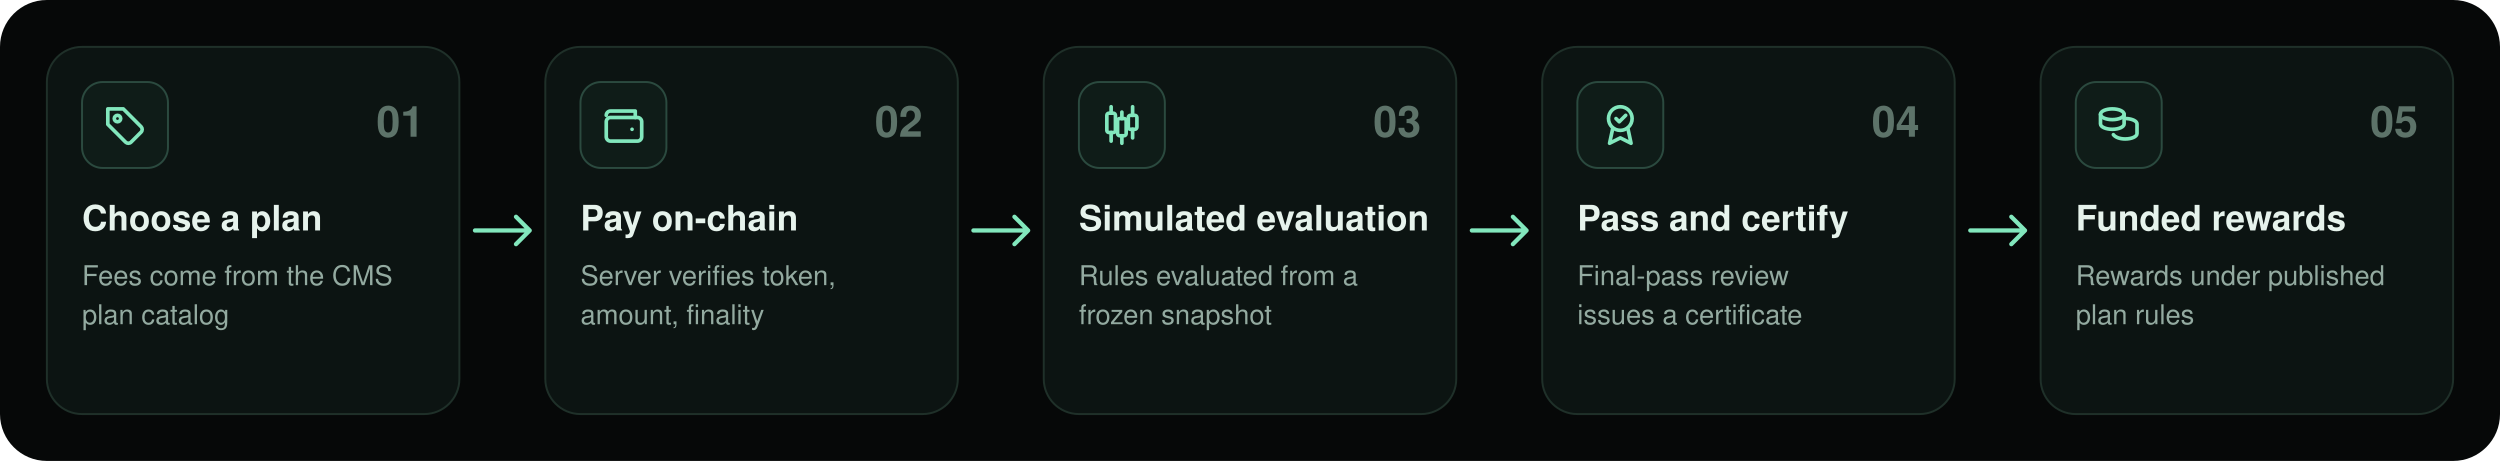
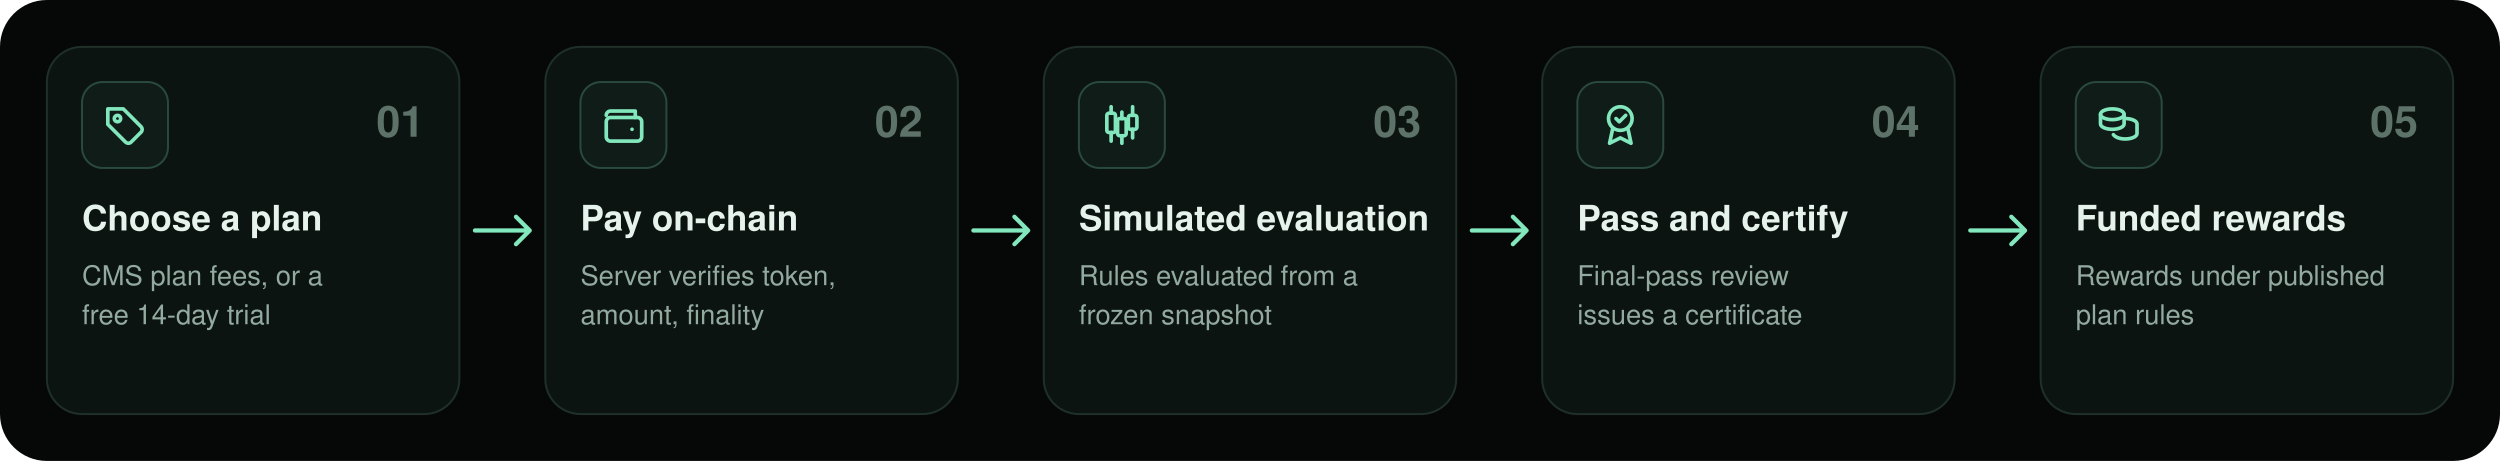
<svg xmlns="http://www.w3.org/2000/svg" width="1280" height="236" viewBox="0 0 1280 236" role="img" aria-labelledby="title">
  <g font-family="Ubuntu,Segoe UI,Helvetica,Arial,sans-serif">
    <rect width="1280" height="236" rx="24" fill="#060808" />
    <rect x="24" y="24" width="211.2" height="188" rx="18" fill="#0c1412" stroke="#1f3029" />
    <rect x="42" y="42" width="44" height="44" rx="10.56" fill="#0f1c18" stroke="#2b4a3f" />
    <g transform="translate(50.8 50.8) scale(1.1)" fill="none" stroke="#82e7bd" stroke-width="1.7" stroke-linecap="round" stroke-linejoin="round">
      <path d="M4 4.5h7.2l8.3 8.3a1.8 1.8 0 0 1 0 2.5l-4.7 4.7a1.8 1.8 0 0 1-2.5 0L4 11.7Z" />
      <circle cx="8.5" cy="9" r="1.5" />
    </g>
    <text x="217.2" y="70" font-size="22" fill="#5d7369" font-weight="700" text-anchor="end">01</text>
    <text x="42" y="118" font-size="18" fill="#e6f3ec" font-weight="700" text-anchor="start">Choose a plan</text>
-     <text x="42" y="146" font-size="14" fill="#93aaa0" font-weight="400" text-anchor="start">Fees come from the CMS</text>
-     <text x="42" y="166" font-size="14" fill="#93aaa0" font-weight="400" text-anchor="start">plan catalog</text>
+     <text x="42" y="146" font-size="14" fill="#93aaa0" font-weight="400" text-anchor="start">CMS plan fees, or a</text>
+     <text x="42" y="166" font-size="14" fill="#93aaa0" font-weight="400" text-anchor="start">free 14-day trial</text>
    <path d="M243.2 118h28m-7 -7 7 7-7 7" fill="none" stroke="#82e7bd" stroke-width="2.2" stroke-linecap="round" stroke-linejoin="round" />
    <rect x="279.2" y="24" width="211.2" height="188" rx="18" fill="#0c1412" stroke="#1f3029" />
    <rect x="297.2" y="42" width="44" height="44" rx="10.56" fill="#0f1c18" stroke="#2b4a3f" />
    <g transform="translate(306 50.8) scale(1.1)" fill="none" stroke="#82e7bd" stroke-width="1.7" stroke-linecap="round" stroke-linejoin="round">
      <path d="M4 7.5a2 2 0 0 1 2-2h11.5v3" />
      <rect x="4" y="8.5" width="16.5" height="11" rx="2" />
      <path d="M16 14h.01" />
    </g>
    <text x="472.4" y="70" font-size="22" fill="#5d7369" font-weight="700" text-anchor="end">02</text>
    <text x="297.2" y="118" font-size="18" fill="#e6f3ec" font-weight="700" text-anchor="start">Pay on-chain</text>
    <text x="297.2" y="146" font-size="14" fill="#93aaa0" font-weight="400" text-anchor="start">Server verifies token,</text>
    <text x="297.2" y="166" font-size="14" fill="#93aaa0" font-weight="400" text-anchor="start">amount, finality</text>
    <path d="M498.4 118h28m-7 -7 7 7-7 7" fill="none" stroke="#82e7bd" stroke-width="2.2" stroke-linecap="round" stroke-linejoin="round" />
    <rect x="534.4" y="24" width="211.2" height="188" rx="18" fill="#0c1412" stroke="#1f3029" />
    <rect x="552.4" y="42" width="44" height="44" rx="10.56" fill="#0f1c18" stroke="#2b4a3f" />
    <g transform="translate(561.2 50.8) scale(1.1)" fill="none" stroke="#82e7bd" stroke-width="1.7" stroke-linecap="round" stroke-linejoin="round">
      <path d="M7 3.5v3M7 15.5v4M12 6v3M12 17v3.5M17 3.5v4M17 14v4" />
      <rect x="5" y="6.5" width="4" height="9" rx="1" />
      <rect x="10" y="9" width="4" height="8" rx="1" />
      <rect x="15" y="7.5" width="4" height="6.5" rx="1" />
    </g>
    <text x="727.6" y="70" font-size="22" fill="#5d7369" font-weight="700" text-anchor="end">03</text>
    <text x="552.4" y="118" font-size="18" fill="#e6f3ec" font-weight="700" text-anchor="start">Simulated evaluation</text>
    <text x="552.4" y="146" font-size="14" fill="#93aaa0" font-weight="400" text-anchor="start">Rules evaluated from a</text>
    <text x="552.4" y="166" font-size="14" fill="#93aaa0" font-weight="400" text-anchor="start">frozen snapshot</text>
    <path d="M753.6 118h28m-7 -7 7 7-7 7" fill="none" stroke="#82e7bd" stroke-width="2.2" stroke-linecap="round" stroke-linejoin="round" />
    <rect x="789.6" y="24" width="211.2" height="188" rx="18" fill="#0c1412" stroke="#1f3029" />
    <rect x="807.6" y="42" width="44" height="44" rx="10.56" fill="#0f1c18" stroke="#2b4a3f" />
    <g transform="translate(816.4 50.8) scale(1.1)" fill="none" stroke="#82e7bd" stroke-width="1.7" stroke-linecap="round" stroke-linejoin="round">
      <circle cx="12" cy="9" r="5.5" />
      <path d="m8.5 13.5-1.5 7 5-2.5 5 2.5-1.5-7" />
      <path d="m10 9 1.5 1.5L14.5 7.5" />
    </g>
    <text x="982.8" y="70" font-size="22" fill="#5d7369" font-weight="700" text-anchor="end">04</text>
    <text x="807.6" y="118" font-size="18" fill="#e6f3ec" font-weight="700" text-anchor="start">Pass and certify</text>
    <text x="807.6" y="146" font-size="14" fill="#93aaa0" font-weight="400" text-anchor="start">Final-pass review</text>
    <text x="807.6" y="166" font-size="14" fill="#93aaa0" font-weight="400" text-anchor="start">issues a certificate</text>
    <path d="M1008.8 118h28m-7 -7 7 7-7 7" fill="none" stroke="#82e7bd" stroke-width="2.2" stroke-linecap="round" stroke-linejoin="round" />
    <rect x="1044.8" y="24" width="211.2" height="188" rx="18" fill="#0c1412" stroke="#1f3029" />
    <rect x="1062.8" y="42" width="44" height="44" rx="10.56" fill="#0f1c18" stroke="#2b4a3f" />
    <g transform="translate(1071.6 50.8) scale(1.1)" fill="none" stroke="#82e7bd" stroke-width="1.7" stroke-linecap="round" stroke-linejoin="round">
      <ellipse cx="9" cy="7" rx="5.5" ry="2.5" />
      <path d="M3.5 7v4.5c0 1.4 2.5 2.5 5.5 2.5s5.5-1.1 5.5-2.5V7" />
      <path d="M9.5 16.5c.9 1.2 3 2 5.5 2 3 0 5.5-1.1 5.5-2.5V11.5c0-1.3-2.1-2.3-4.8-2.5" />
    </g>
    <text x="1238" y="70" font-size="22" fill="#5d7369" font-weight="700" text-anchor="end">05</text>
    <text x="1062.8" y="118" font-size="18" fill="#e6f3ec" font-weight="700" text-anchor="start">Funded rewards</text>
    <text x="1062.8" y="146" font-size="14" fill="#93aaa0" font-weight="400" text-anchor="start">Rewards under published</text>
    <text x="1062.8" y="166" font-size="14" fill="#93aaa0" font-weight="400" text-anchor="start">plan rules</text>
  </g>
</svg>
